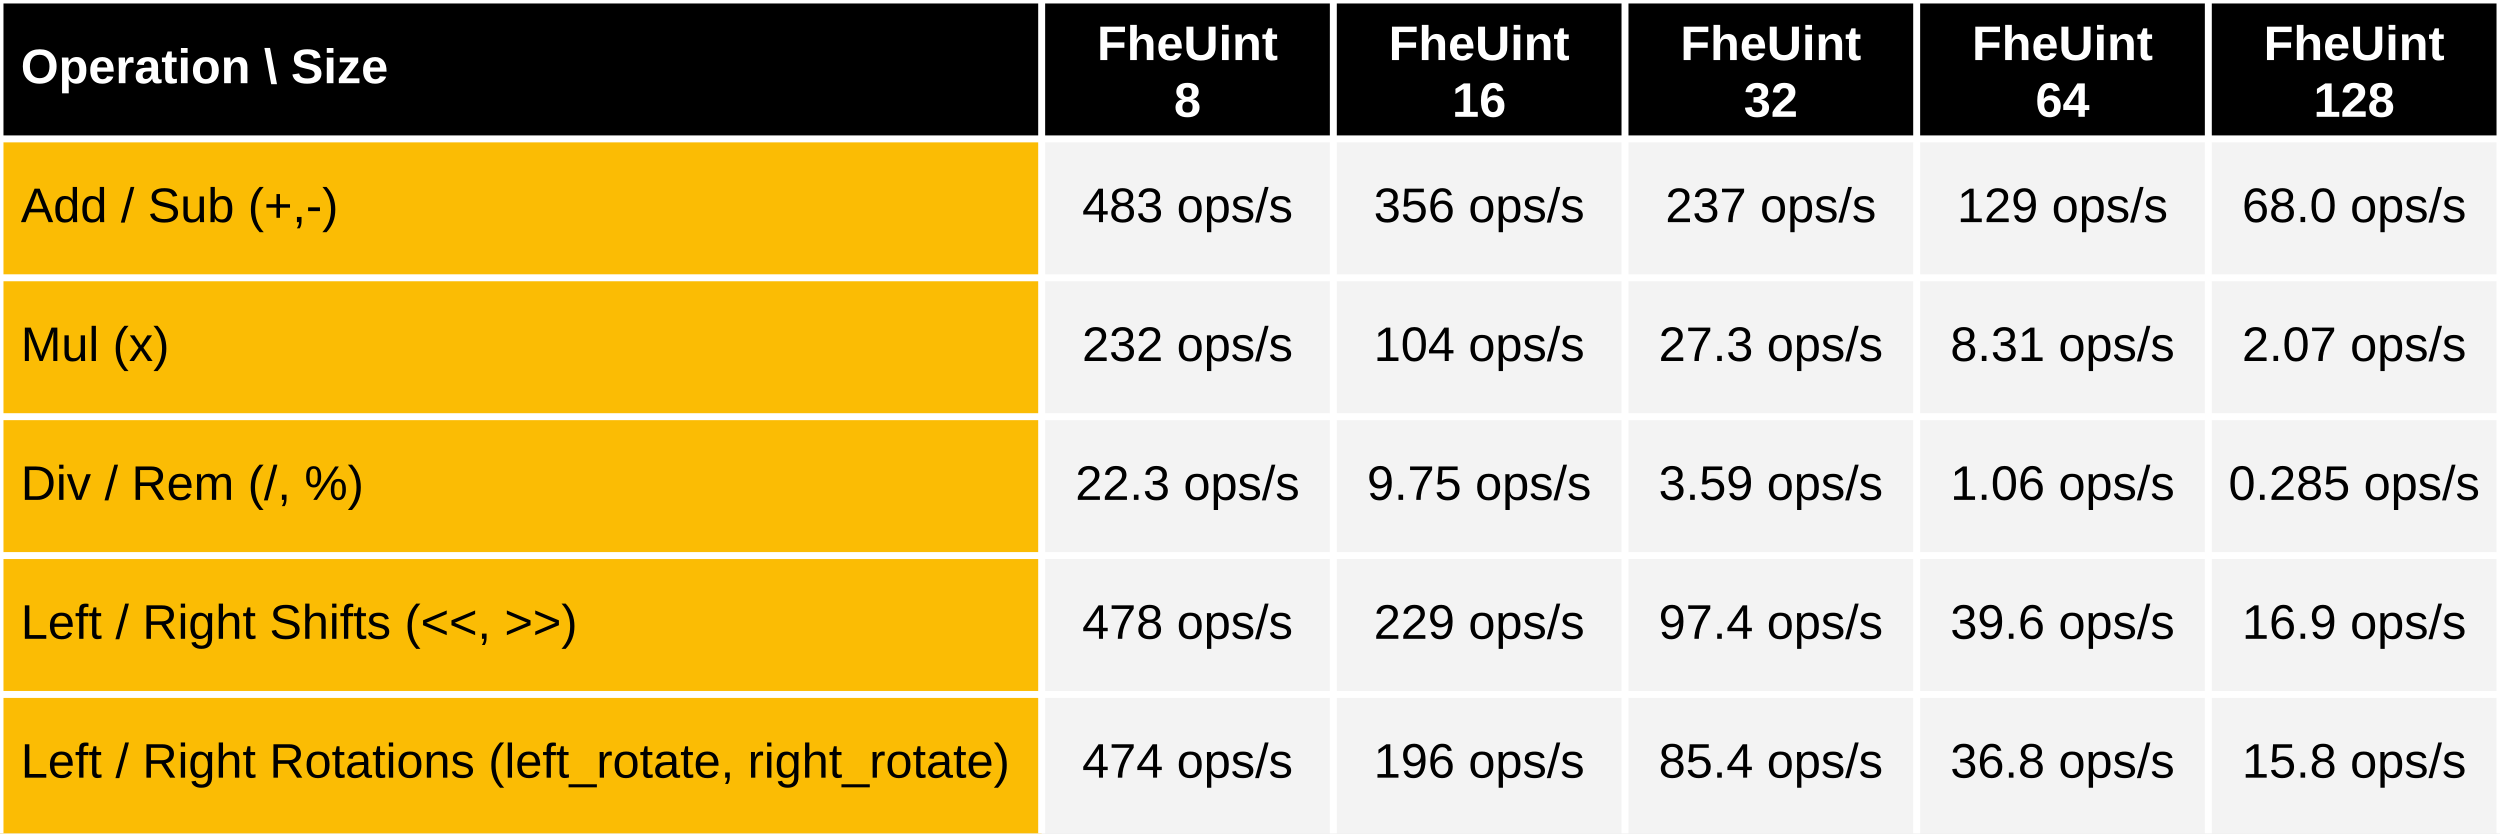
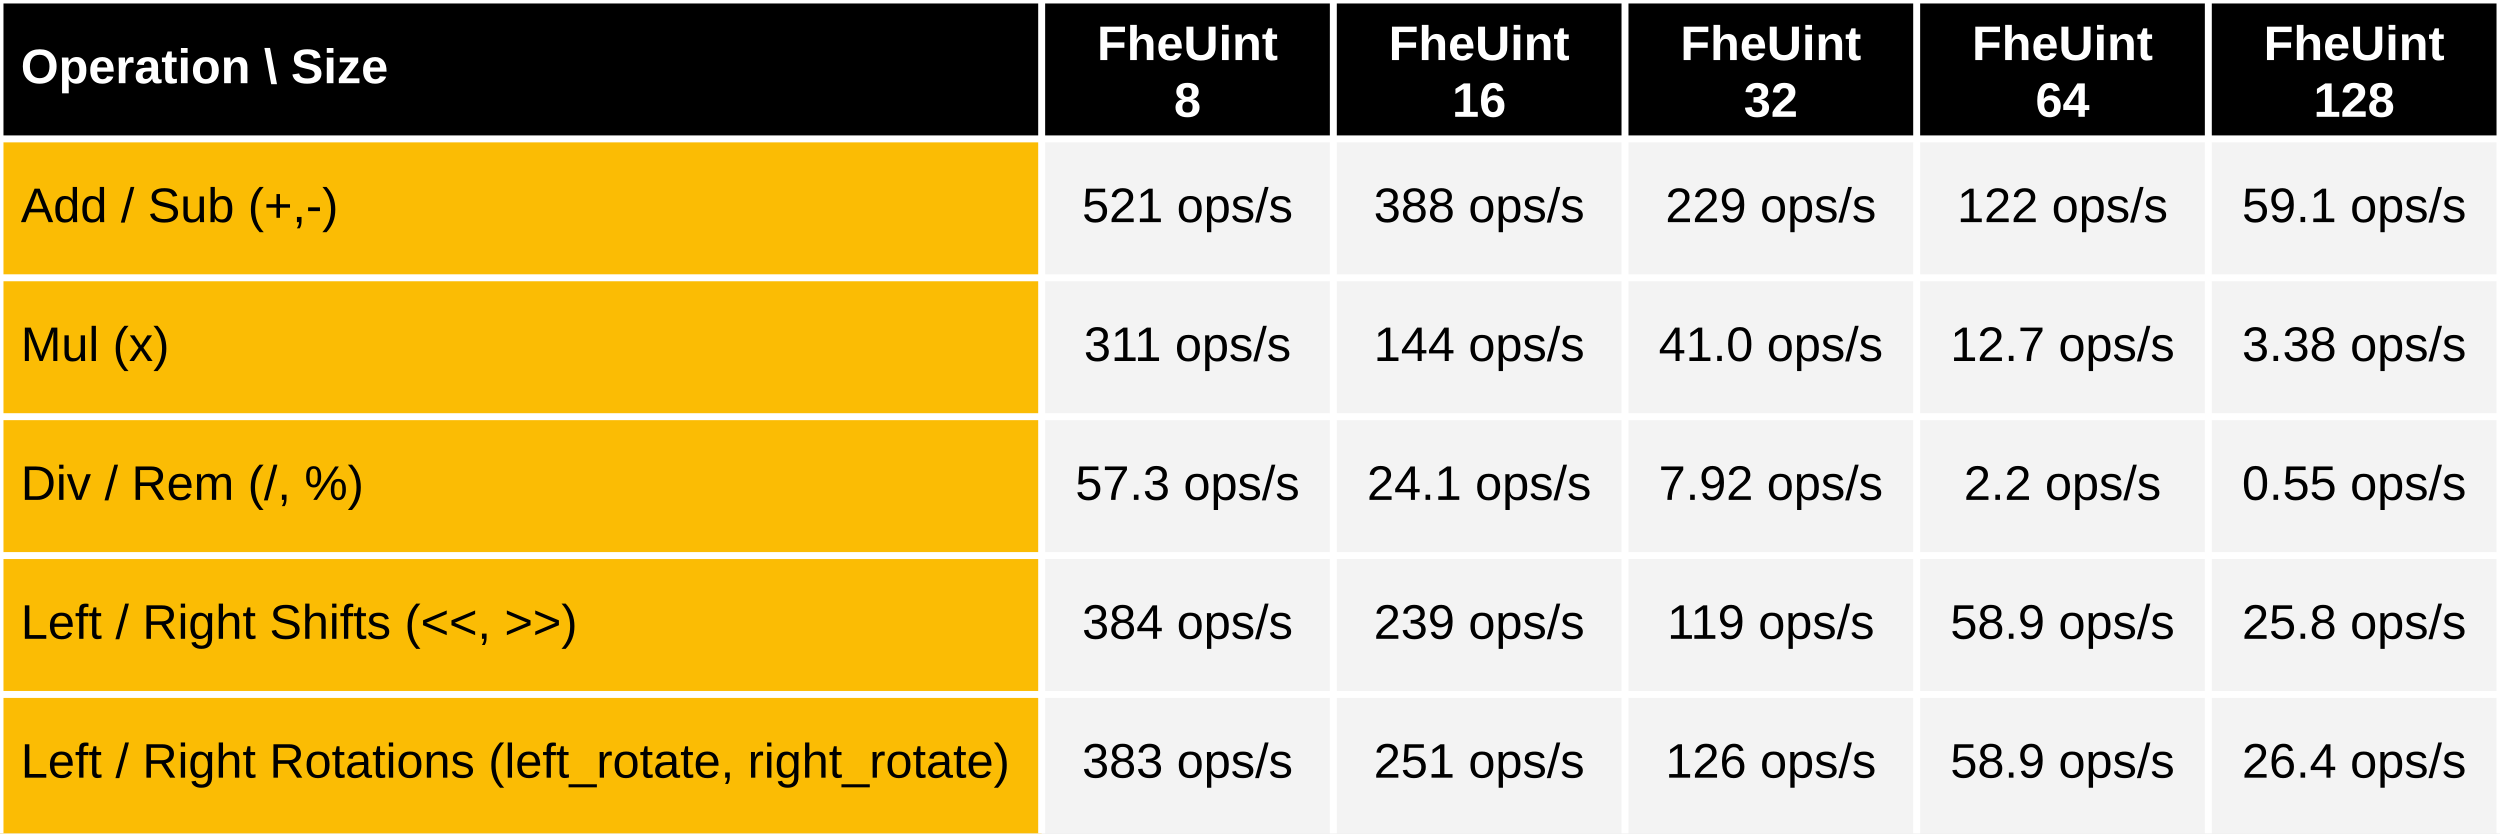
<svg xmlns="http://www.w3.org/2000/svg" viewBox="0 0 720 240" preserveAspectRatio="meet" width="100%" height="240">
  <rect x="0" y="0" width="720" height="40" fill="black" />
  <text dominant-baseline="middle" text-anchor="start" font-family="Arial" font-size="14" font-weight="bold" fill="white" x="6" y="20.0">Operation \ Size</text>
  <text dominant-baseline="middle" text-anchor="middle" font-family="Arial" font-size="14" font-weight="bold" fill="white" x="342.0" y="13.333">FheUint</text>
  <text dominant-baseline="middle" text-anchor="middle" font-family="Arial" font-size="14" font-weight="bold" fill="white" x="342.0" y="29.667">8</text>
  <text dominant-baseline="middle" text-anchor="middle" font-family="Arial" font-size="14" font-weight="bold" fill="white" x="426.0" y="13.333">FheUint</text>
  <text dominant-baseline="middle" text-anchor="middle" font-family="Arial" font-size="14" font-weight="bold" fill="white" x="426.0" y="29.667">16</text>
  <text dominant-baseline="middle" text-anchor="middle" font-family="Arial" font-size="14" font-weight="bold" fill="white" x="510.0" y="13.333">FheUint</text>
  <text dominant-baseline="middle" text-anchor="middle" font-family="Arial" font-size="14" font-weight="bold" fill="white" x="510.0" y="29.667">32</text>
  <text dominant-baseline="middle" text-anchor="middle" font-family="Arial" font-size="14" font-weight="bold" fill="white" x="594.0" y="13.333">FheUint</text>
  <text dominant-baseline="middle" text-anchor="middle" font-family="Arial" font-size="14" font-weight="bold" fill="white" x="594.0" y="29.667">64</text>
  <text dominant-baseline="middle" text-anchor="middle" font-family="Arial" font-size="14" font-weight="bold" fill="white" x="678.0" y="13.333">FheUint</text>
  <text dominant-baseline="middle" text-anchor="middle" font-family="Arial" font-size="14" font-weight="bold" fill="white" x="678.0" y="29.667">128</text>
  <rect x="0" y="40" width="300" height="200" fill="#fbbc04" />
  <rect x="300" y="40" width="420" height="200" fill="#f3f3f3" />
  <text dominant-baseline="middle" text-anchor="start" font-family="Arial" font-size="14" font-weight="normal" fill="black" x="6" y="60.0">Add / Sub (+,-)</text>
-   <text dominant-baseline="middle" text-anchor="middle" font-family="Arial" font-size="14" font-weight="normal" fill="black" x="342.0" y="60.0">483 ops/s</text>
-   <text dominant-baseline="middle" text-anchor="middle" font-family="Arial" font-size="14" font-weight="normal" fill="black" x="426.0" y="60.0">356 ops/s</text>
-   <text dominant-baseline="middle" text-anchor="middle" font-family="Arial" font-size="14" font-weight="normal" fill="black" x="510.0" y="60.0">237 ops/s</text>
-   <text dominant-baseline="middle" text-anchor="middle" font-family="Arial" font-size="14" font-weight="normal" fill="black" x="594.0" y="60.0">129 ops/s</text>
-   <text dominant-baseline="middle" text-anchor="middle" font-family="Arial" font-size="14" font-weight="normal" fill="black" x="678.0" y="60.0">68.0 ops/s</text>
+   <text dominant-baseline="middle" text-anchor="middle" font-family="Arial" font-size="14" font-weight="normal" fill="black" x="342.0" y="60.0">521 ops/s</text>
+   <text dominant-baseline="middle" text-anchor="middle" font-family="Arial" font-size="14" font-weight="normal" fill="black" x="426.0" y="60.0">388 ops/s</text>
+   <text dominant-baseline="middle" text-anchor="middle" font-family="Arial" font-size="14" font-weight="normal" fill="black" x="510.0" y="60.0">229 ops/s</text>
+   <text dominant-baseline="middle" text-anchor="middle" font-family="Arial" font-size="14" font-weight="normal" fill="black" x="594.0" y="60.0">122 ops/s</text>
+   <text dominant-baseline="middle" text-anchor="middle" font-family="Arial" font-size="14" font-weight="normal" fill="black" x="678.0" y="60.0">59.1 ops/s</text>
  <text dominant-baseline="middle" text-anchor="start" font-family="Arial" font-size="14" font-weight="normal" fill="black" x="6" y="100.0">Mul (x)</text>
-   <text dominant-baseline="middle" text-anchor="middle" font-family="Arial" font-size="14" font-weight="normal" fill="black" x="342.0" y="100.0">232 ops/s</text>
-   <text dominant-baseline="middle" text-anchor="middle" font-family="Arial" font-size="14" font-weight="normal" fill="black" x="426.0" y="100.0">104 ops/s</text>
-   <text dominant-baseline="middle" text-anchor="middle" font-family="Arial" font-size="14" font-weight="normal" fill="black" x="510.0" y="100.0">27.3 ops/s</text>
-   <text dominant-baseline="middle" text-anchor="middle" font-family="Arial" font-size="14" font-weight="normal" fill="black" x="594.0" y="100.0">8.31 ops/s</text>
-   <text dominant-baseline="middle" text-anchor="middle" font-family="Arial" font-size="14" font-weight="normal" fill="black" x="678.0" y="100.0">2.07 ops/s</text>
+   <text dominant-baseline="middle" text-anchor="middle" font-family="Arial" font-size="14" font-weight="normal" fill="black" x="342.0" y="100.0">311 ops/s</text>
+   <text dominant-baseline="middle" text-anchor="middle" font-family="Arial" font-size="14" font-weight="normal" fill="black" x="426.0" y="100.0">144 ops/s</text>
+   <text dominant-baseline="middle" text-anchor="middle" font-family="Arial" font-size="14" font-weight="normal" fill="black" x="510.0" y="100.0">41.0 ops/s</text>
+   <text dominant-baseline="middle" text-anchor="middle" font-family="Arial" font-size="14" font-weight="normal" fill="black" x="594.0" y="100.0">12.7 ops/s</text>
+   <text dominant-baseline="middle" text-anchor="middle" font-family="Arial" font-size="14" font-weight="normal" fill="black" x="678.0" y="100.0">3.38 ops/s</text>
  <text dominant-baseline="middle" text-anchor="start" font-family="Arial" font-size="14" font-weight="normal" fill="black" x="6" y="140.0">Div / Rem  (/, %)</text>
-   <text dominant-baseline="middle" text-anchor="middle" font-family="Arial" font-size="14" font-weight="normal" fill="black" x="342.0" y="140.0">22.3 ops/s</text>
-   <text dominant-baseline="middle" text-anchor="middle" font-family="Arial" font-size="14" font-weight="normal" fill="black" x="426.0" y="140.0">9.75 ops/s</text>
-   <text dominant-baseline="middle" text-anchor="middle" font-family="Arial" font-size="14" font-weight="normal" fill="black" x="510.0" y="140.0">3.59 ops/s</text>
-   <text dominant-baseline="middle" text-anchor="middle" font-family="Arial" font-size="14" font-weight="normal" fill="black" x="594.0" y="140.0">1.06 ops/s</text>
-   <text dominant-baseline="middle" text-anchor="middle" font-family="Arial" font-size="14" font-weight="normal" fill="black" x="678.0" y="140.0">0.285 ops/s</text>
+   <text dominant-baseline="middle" text-anchor="middle" font-family="Arial" font-size="14" font-weight="normal" fill="black" x="342.0" y="140.0">57.3 ops/s</text>
+   <text dominant-baseline="middle" text-anchor="middle" font-family="Arial" font-size="14" font-weight="normal" fill="black" x="426.0" y="140.0">24.1 ops/s</text>
+   <text dominant-baseline="middle" text-anchor="middle" font-family="Arial" font-size="14" font-weight="normal" fill="black" x="510.0" y="140.0">7.92 ops/s</text>
+   <text dominant-baseline="middle" text-anchor="middle" font-family="Arial" font-size="14" font-weight="normal" fill="black" x="594.0" y="140.0">2.2 ops/s</text>
+   <text dominant-baseline="middle" text-anchor="middle" font-family="Arial" font-size="14" font-weight="normal" fill="black" x="678.0" y="140.0">0.55 ops/s</text>
  <text dominant-baseline="middle" text-anchor="start" font-family="Arial" font-size="14" font-weight="normal" fill="black" x="6" y="180.0">Left / Right Shifts (&lt;&lt;, &gt;&gt;)</text>
-   <text dominant-baseline="middle" text-anchor="middle" font-family="Arial" font-size="14" font-weight="normal" fill="black" x="342.0" y="180.0">478 ops/s</text>
-   <text dominant-baseline="middle" text-anchor="middle" font-family="Arial" font-size="14" font-weight="normal" fill="black" x="426.0" y="180.0">229 ops/s</text>
-   <text dominant-baseline="middle" text-anchor="middle" font-family="Arial" font-size="14" font-weight="normal" fill="black" x="510.0" y="180.0">97.4 ops/s</text>
-   <text dominant-baseline="middle" text-anchor="middle" font-family="Arial" font-size="14" font-weight="normal" fill="black" x="594.0" y="180.0">39.6 ops/s</text>
-   <text dominant-baseline="middle" text-anchor="middle" font-family="Arial" font-size="14" font-weight="normal" fill="black" x="678.0" y="180.0">16.9 ops/s</text>
+   <text dominant-baseline="middle" text-anchor="middle" font-family="Arial" font-size="14" font-weight="normal" fill="black" x="342.0" y="180.0">384 ops/s</text>
+   <text dominant-baseline="middle" text-anchor="middle" font-family="Arial" font-size="14" font-weight="normal" fill="black" x="426.0" y="180.0">239 ops/s</text>
+   <text dominant-baseline="middle" text-anchor="middle" font-family="Arial" font-size="14" font-weight="normal" fill="black" x="510.0" y="180.0">119 ops/s</text>
+   <text dominant-baseline="middle" text-anchor="middle" font-family="Arial" font-size="14" font-weight="normal" fill="black" x="594.0" y="180.0">58.9 ops/s</text>
+   <text dominant-baseline="middle" text-anchor="middle" font-family="Arial" font-size="14" font-weight="normal" fill="black" x="678.0" y="180.0">25.8 ops/s</text>
  <text dominant-baseline="middle" text-anchor="start" font-family="Arial" font-size="14" font-weight="normal" fill="black" x="6" y="220.0">Left / Right Rotations (left_rotate, right_rotate)</text>
-   <text dominant-baseline="middle" text-anchor="middle" font-family="Arial" font-size="14" font-weight="normal" fill="black" x="342.0" y="220.0">474 ops/s</text>
-   <text dominant-baseline="middle" text-anchor="middle" font-family="Arial" font-size="14" font-weight="normal" fill="black" x="426.0" y="220.0">196 ops/s</text>
-   <text dominant-baseline="middle" text-anchor="middle" font-family="Arial" font-size="14" font-weight="normal" fill="black" x="510.0" y="220.0">85.4 ops/s</text>
-   <text dominant-baseline="middle" text-anchor="middle" font-family="Arial" font-size="14" font-weight="normal" fill="black" x="594.0" y="220.0">36.8 ops/s</text>
-   <text dominant-baseline="middle" text-anchor="middle" font-family="Arial" font-size="14" font-weight="normal" fill="black" x="678.0" y="220.0">15.8 ops/s</text>
+   <text dominant-baseline="middle" text-anchor="middle" font-family="Arial" font-size="14" font-weight="normal" fill="black" x="342.0" y="220.0">383 ops/s</text>
+   <text dominant-baseline="middle" text-anchor="middle" font-family="Arial" font-size="14" font-weight="normal" fill="black" x="426.0" y="220.0">251 ops/s</text>
+   <text dominant-baseline="middle" text-anchor="middle" font-family="Arial" font-size="14" font-weight="normal" fill="black" x="510.0" y="220.0">126 ops/s</text>
+   <text dominant-baseline="middle" text-anchor="middle" font-family="Arial" font-size="14" font-weight="normal" fill="black" x="594.0" y="220.0">58.9 ops/s</text>
+   <text dominant-baseline="middle" text-anchor="middle" font-family="Arial" font-size="14" font-weight="normal" fill="black" x="678.0" y="220.0">26.4 ops/s</text>
  <line stroke="white" stroke-width="2" x1="0" y1="0" x2="720" y2="0" />
  <line stroke="white" stroke-width="2" x1="0" y1="40" x2="720" y2="40" />
  <line stroke="white" stroke-width="2" x1="0" y1="80" x2="720" y2="80" />
  <line stroke="white" stroke-width="2" x1="0" y1="120" x2="720" y2="120" />
  <line stroke="white" stroke-width="2" x1="0" y1="160" x2="720" y2="160" />
  <line stroke="white" stroke-width="2" x1="0" y1="200" x2="720" y2="200" />
  <line stroke="white" stroke-width="2" x1="0" y1="0" x2="0" y2="240" />
  <line stroke="white" stroke-width="2" x1="300.0" y1="0" x2="300.0" y2="240" />
  <line stroke="white" stroke-width="2" x1="384.0" y1="0" x2="384.0" y2="240" />
  <line stroke="white" stroke-width="2" x1="468.0" y1="0" x2="468.0" y2="240" />
  <line stroke="white" stroke-width="2" x1="552.0" y1="0" x2="552.0" y2="240" />
  <line stroke="white" stroke-width="2" x1="636.0" y1="0" x2="636.0" y2="240" />
  <line stroke="white" stroke-width="2" x1="720.0" y1="0" x2="720.0" y2="240" />
</svg>
